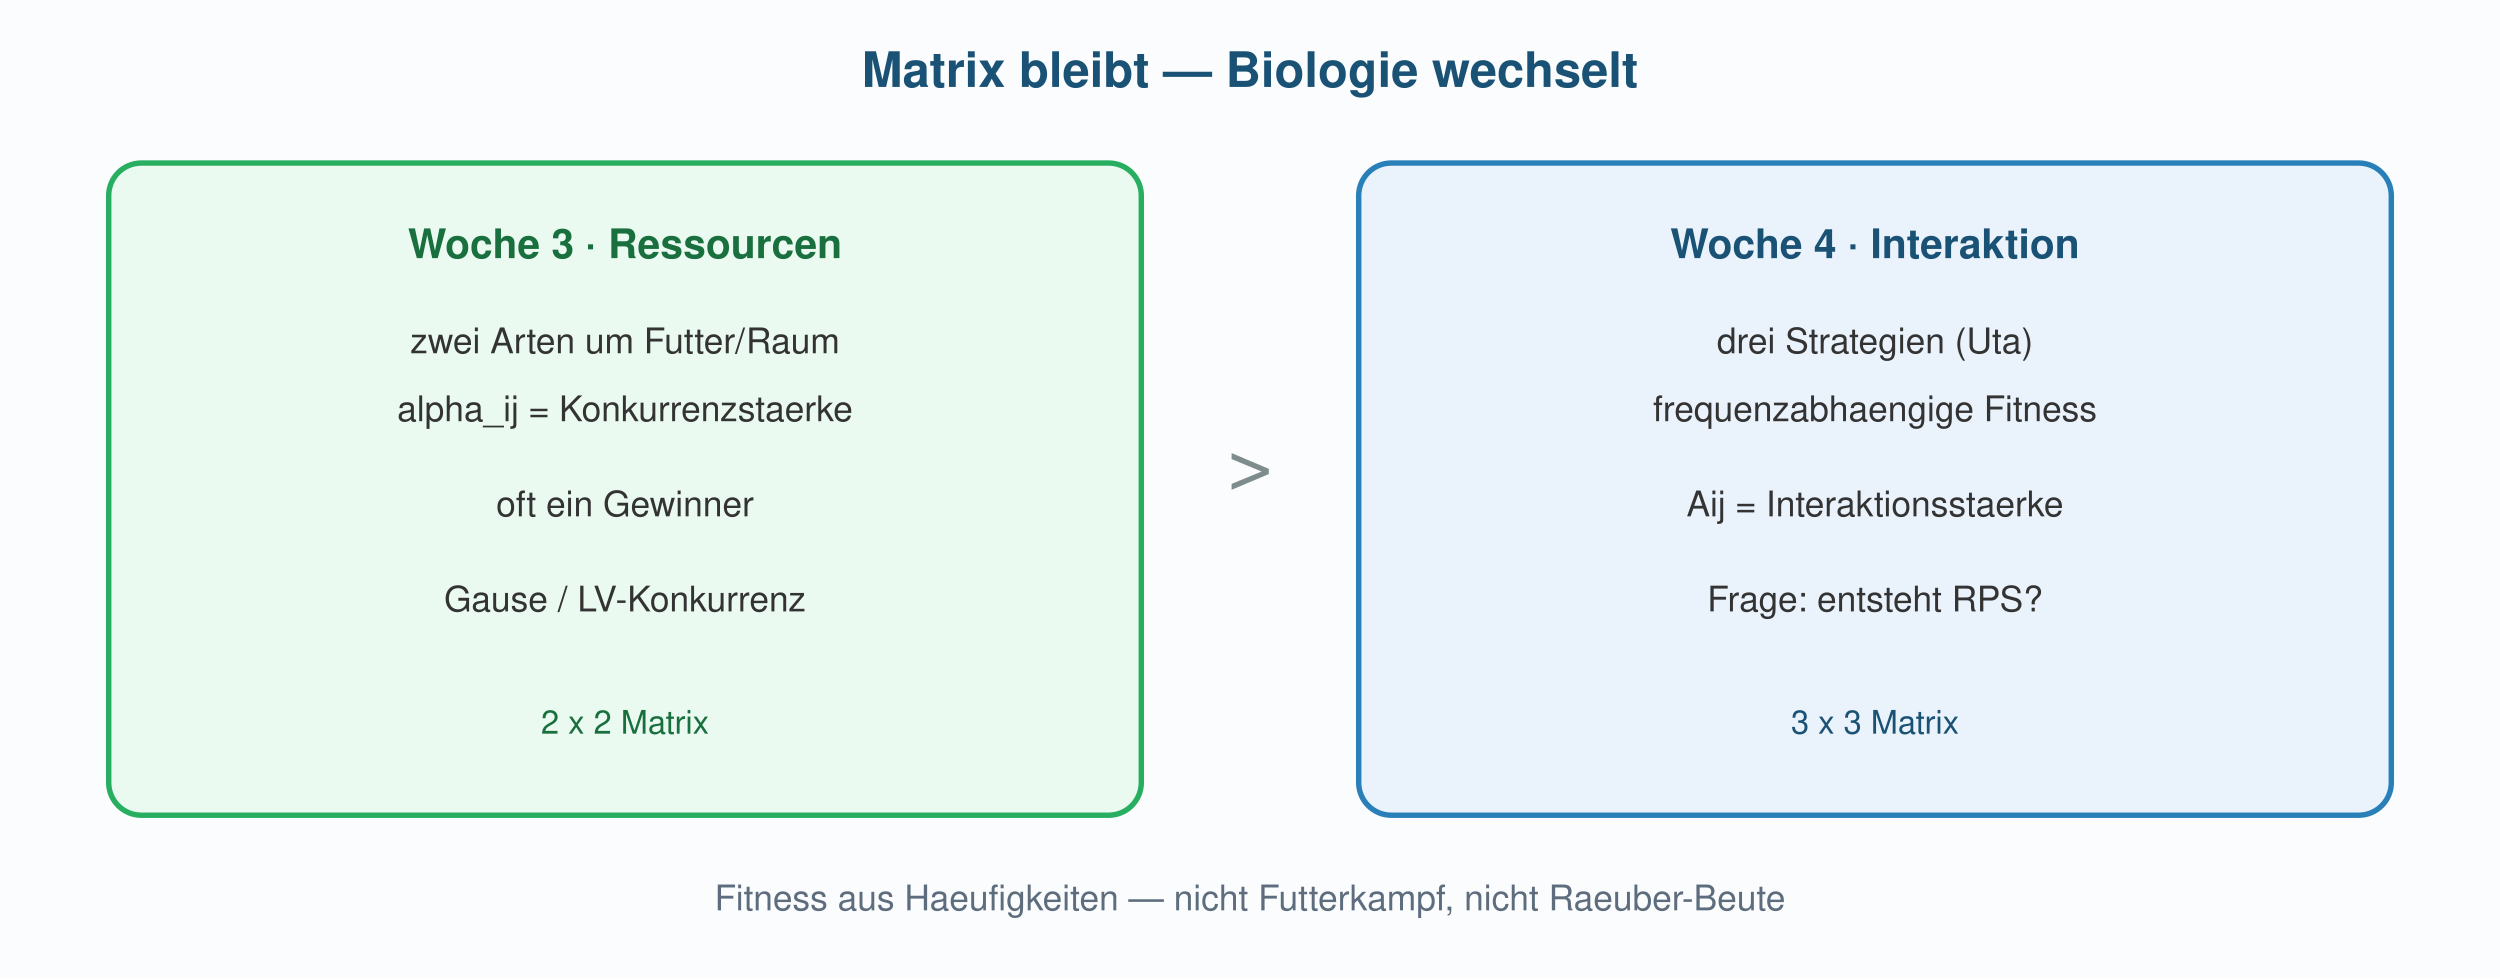
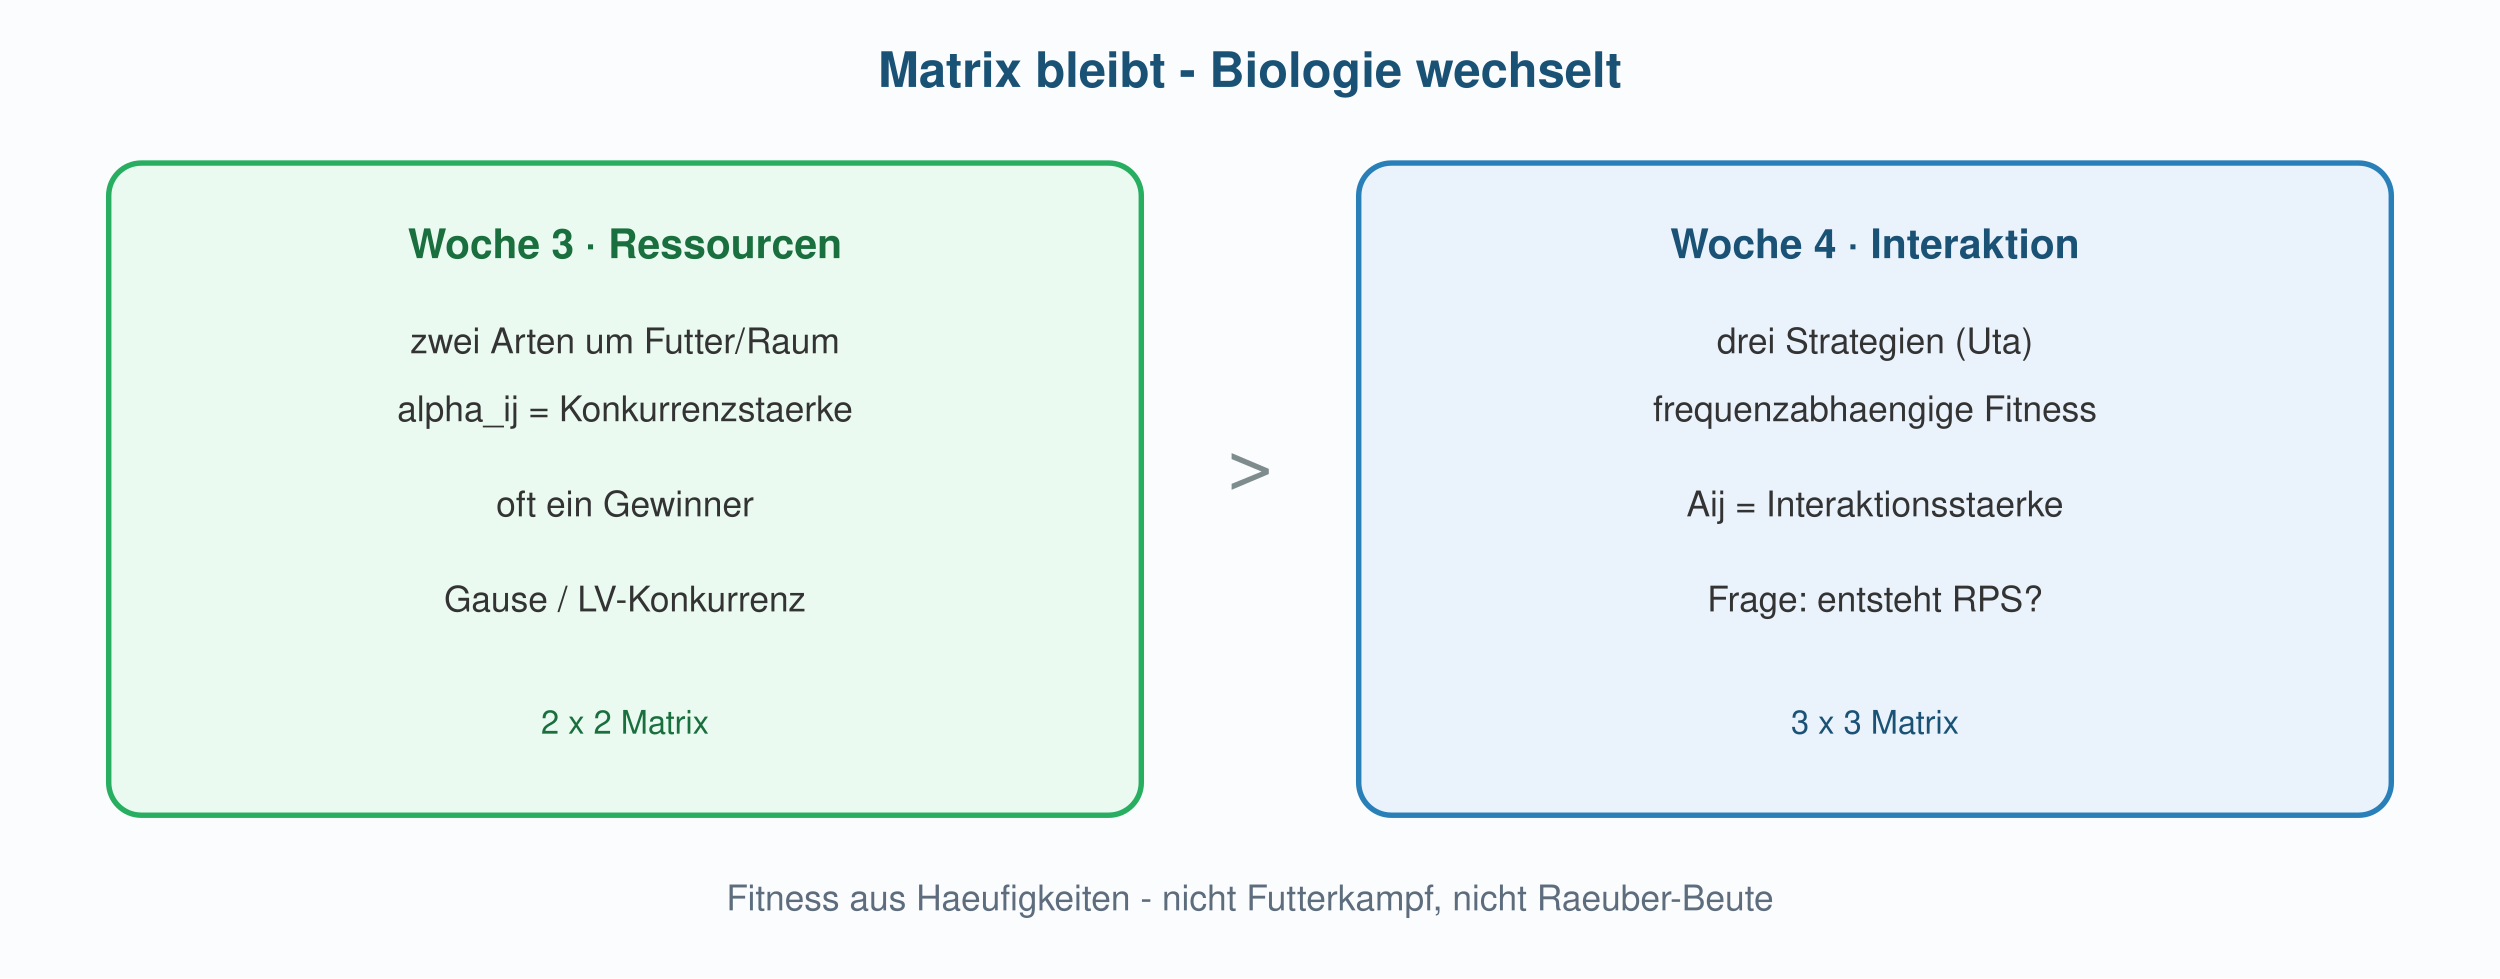
<svg xmlns="http://www.w3.org/2000/svg" width="920" height="360" viewBox="0 0 920 360">
  <rect width="920" height="360" fill="#fbfcfd" />
-   <text x="460" y="32" text-anchor="middle" font-family="Helvetica, Arial, sans-serif" font-size="18" font-weight="bold" fill="#1a5276">Matrix bleibt — Biologie wechselt</text>
+   <text x="460" y="32" text-anchor="middle" font-family="Helvetica, Arial, sans-serif" font-size="18" font-weight="bold" fill="#1a5276">Matrix bleibt - Biologie wechselt</text>
  <rect x="40" y="60" width="380" height="240" rx="12" fill="#eafaf1" stroke="#27ae60" stroke-width="2" />
  <text x="230" y="95" text-anchor="middle" font-family="Helvetica, Arial, sans-serif" font-size="15" font-weight="bold" fill="#196f3d">Woche 3 · Ressourcen</text>
  <text x="230" y="130" text-anchor="middle" font-family="Helvetica, Arial, sans-serif" font-size="13" fill="#333">zwei Arten um Futter/Raum</text>
  <text x="230" y="155" text-anchor="middle" font-family="Helvetica, Arial, sans-serif" font-size="13" fill="#333">alpha_ij = Konkurrenzstaerke</text>
  <text x="230" y="190" text-anchor="middle" font-family="Helvetica, Arial, sans-serif" font-size="13" fill="#333">oft ein Gewinner</text>
  <text x="230" y="225" text-anchor="middle" font-family="Helvetica, Arial, sans-serif" font-size="13" fill="#333">Gause / LV-Konkurrenz</text>
  <text x="230" y="270" text-anchor="middle" font-family="Helvetica, Arial, sans-serif" font-size="12" fill="#196f3d">2 x 2 Matrix</text>
  <text x="460" y="180" text-anchor="middle" font-family="Helvetica, Arial, sans-serif" font-size="28" fill="#7f8c8d">&gt;</text>
  <rect x="500" y="60" width="380" height="240" rx="12" fill="#eaf2fb" stroke="#2980b9" stroke-width="2" />
  <text x="690" y="95" text-anchor="middle" font-family="Helvetica, Arial, sans-serif" font-size="15" font-weight="bold" fill="#1a5276">Woche 4 · Interaktion</text>
  <text x="690" y="130" text-anchor="middle" font-family="Helvetica, Arial, sans-serif" font-size="13" fill="#333">drei Strategien (Uta)</text>
  <text x="690" y="155" text-anchor="middle" font-family="Helvetica, Arial, sans-serif" font-size="13" fill="#333">frequenzabhaengige Fitness</text>
  <text x="690" y="190" text-anchor="middle" font-family="Helvetica, Arial, sans-serif" font-size="13" fill="#333">Aij = Interaktionsstaerke</text>
  <text x="690" y="225" text-anchor="middle" font-family="Helvetica, Arial, sans-serif" font-size="13" fill="#333">Frage: entsteht RPS?</text>
  <text x="690" y="270" text-anchor="middle" font-family="Helvetica, Arial, sans-serif" font-size="12" fill="#1a5276">3 x 3 Matrix</text>
-   <text x="460" y="335" text-anchor="middle" font-family="Helvetica, Arial, sans-serif" font-size="13" fill="#5d6d7e">Fitness aus Haeufigkeiten — nicht Futterkampf, nicht Raeuber-Beute</text>
+   <text x="460" y="335" text-anchor="middle" font-family="Helvetica, Arial, sans-serif" font-size="13" fill="#5d6d7e">Fitness aus Haeufigkeiten - nicht Futterkampf, nicht Raeuber-Beute</text>
</svg>
